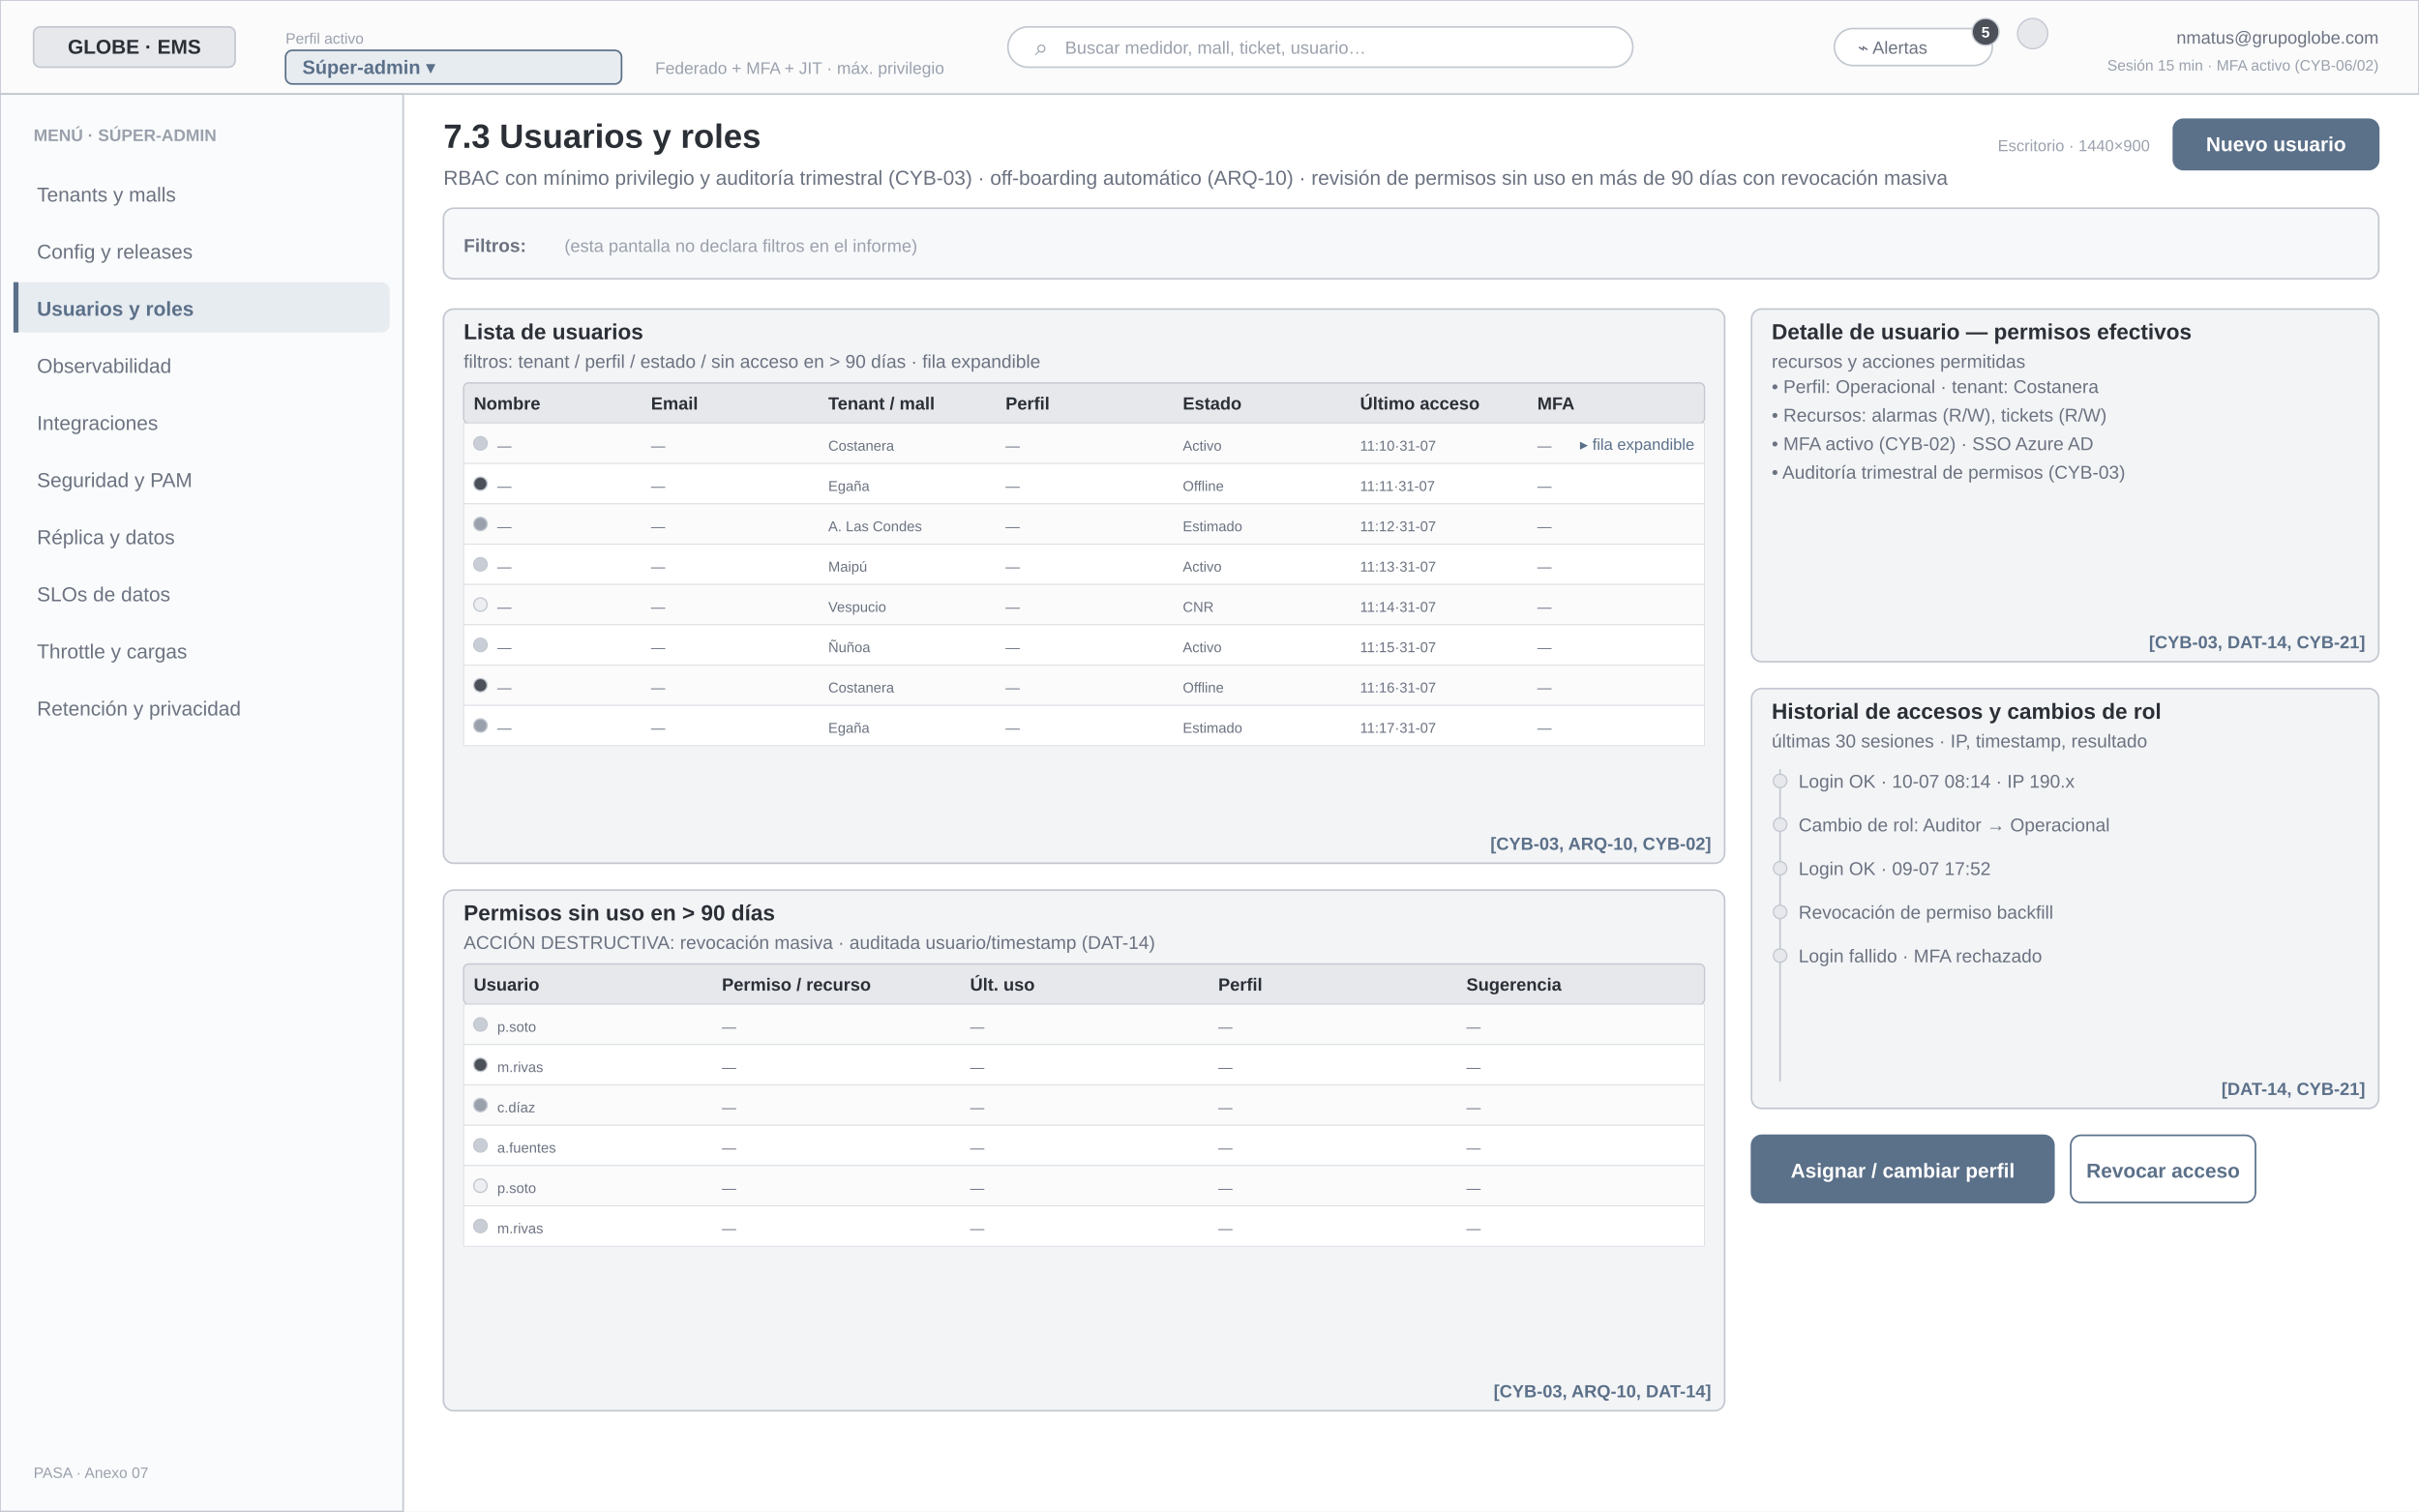
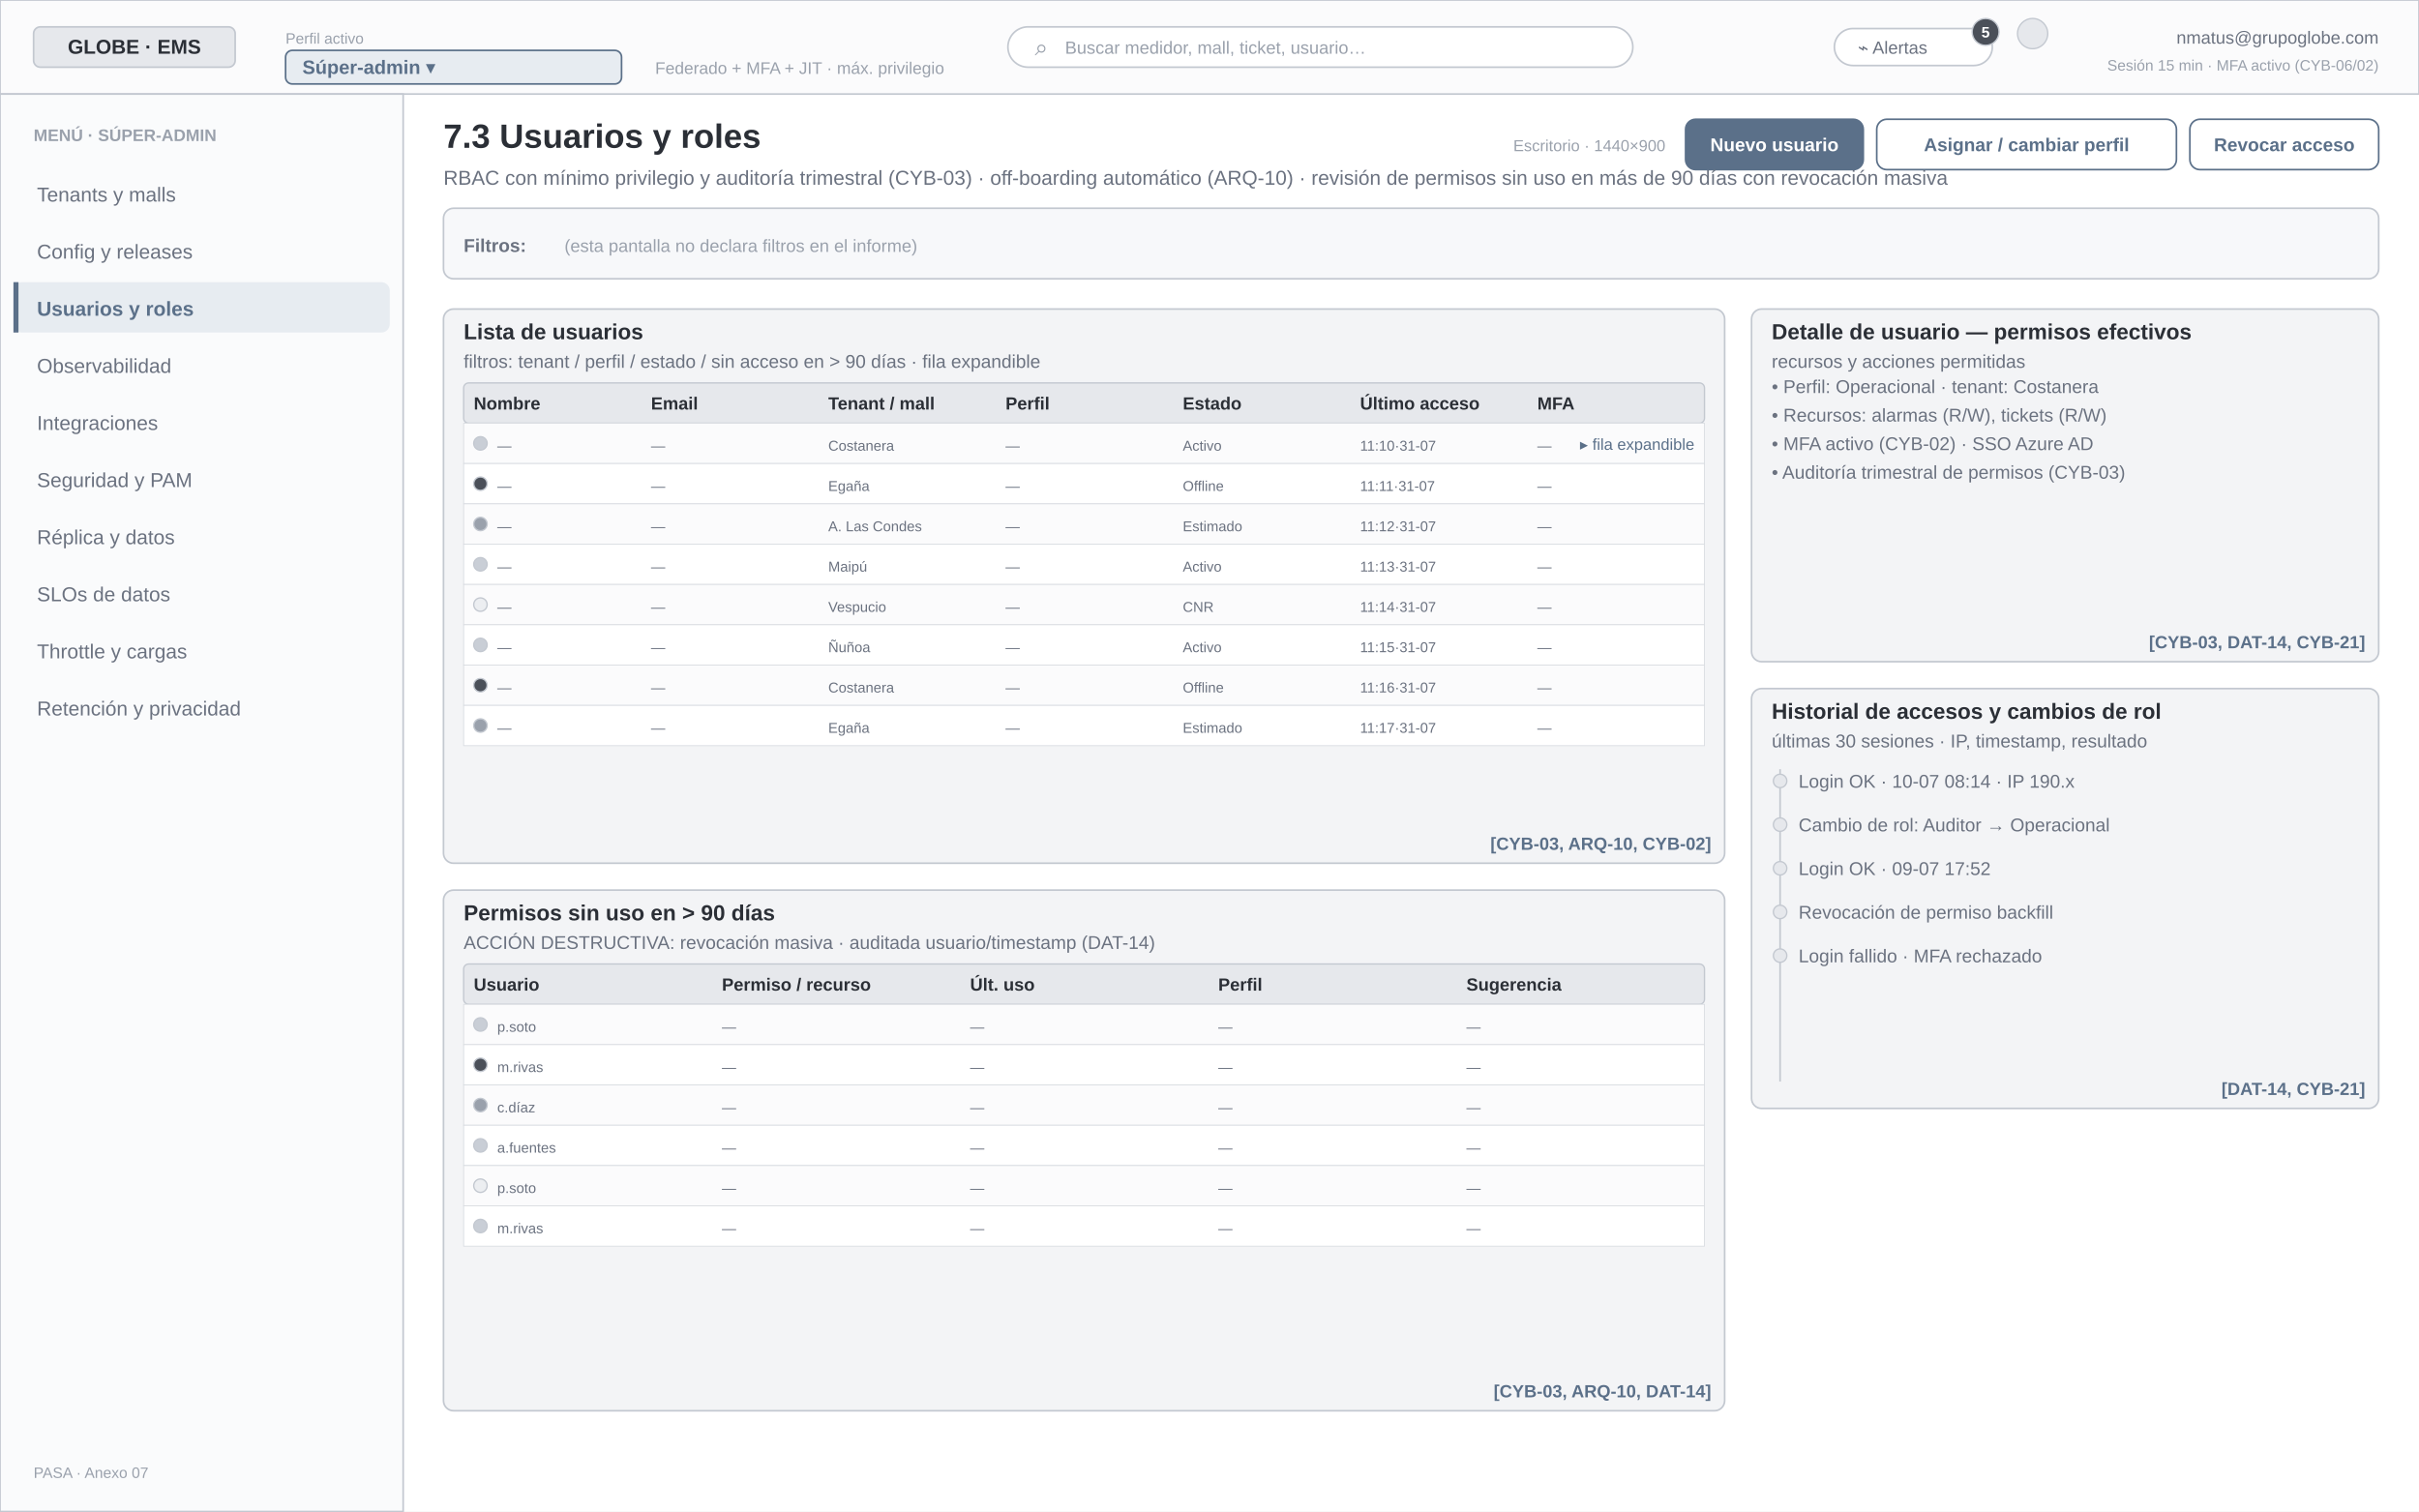
<svg xmlns="http://www.w3.org/2000/svg" viewBox="0 0 1440 900" width="1440" height="900" font-family="'Segoe UI', 'Helvetica Neue', Arial, sans-serif">
  <rect x="0" y="0" width="1440" height="900" rx="0" fill="#ffffff" stroke="none" stroke-width="1" />
  <rect x="0" y="0" width="1440" height="56" rx="0" fill="#fbfbfc" stroke="#c3c8d0" stroke-width="1" />
  <rect x="20" y="16" width="120" height="24" rx="4" fill="#e6e8ec" stroke="#c3c8d0" stroke-width="1" />
  <text x="80" y="32" font-family="'Segoe UI', 'Helvetica Neue', Arial, sans-serif" font-size="12" fill="#2b2f36" font-weight="700" text-anchor="middle">GLOBE · EMS</text>
  <text x="170" y="26" font-family="'Segoe UI', 'Helvetica Neue', Arial, sans-serif" font-size="9" fill="#9aa1ac" font-weight="normal" text-anchor="start">Perfil activo</text>
  <rect x="170" y="30" width="200" height="20" rx="4" fill="#e7ecf1" stroke="#5b7089" stroke-width="1" />
  <text x="180" y="44" font-family="'Segoe UI', 'Helvetica Neue', Arial, sans-serif" font-size="11.5" fill="#5b7089" font-weight="600" text-anchor="start">Súper-admin  ▾</text>
  <text x="390" y="44" font-family="'Segoe UI', 'Helvetica Neue', Arial, sans-serif" font-size="10" fill="#9aa1ac" font-weight="normal" text-anchor="start">Federado + MFA + JIT · máx. privilegio</text>
  <rect x="600" y="16" width="372" height="24" rx="12" fill="#ffffff" stroke="#c3c8d0" stroke-width="1" />
  <text x="616" y="33" font-family="'Segoe UI', 'Helvetica Neue', Arial, sans-serif" font-size="14" fill="#9aa1ac" font-weight="normal" text-anchor="start">⌕</text>
  <text x="634" y="32" font-family="'Segoe UI', 'Helvetica Neue', Arial, sans-serif" font-size="10.5" fill="#9aa1ac" font-weight="normal" text-anchor="start">Buscar medidor, mall, ticket, usuario…</text>
  <rect x="1092" y="17" width="94" height="22" rx="11" fill="#ffffff" stroke="#c3c8d0" stroke-width="1" />
  <text x="1106" y="32" font-family="'Segoe UI', 'Helvetica Neue', Arial, sans-serif" font-size="10.5" fill="#6b7280" font-weight="normal" text-anchor="start">⌁ Alertas</text>
  <circle cx="1182" cy="19" r="8" fill="#4b5059" stroke="#c3c8d0" stroke-width="0.8" />
  <text x="1182" y="22.3" font-family="'Segoe UI', 'Helvetica Neue', Arial, sans-serif" font-size="9" fill="#ffffff" font-weight="700" text-anchor="middle">5</text>
  <circle cx="1210" cy="20" r="9" fill="#e6e8ec" stroke="#c3c8d0" stroke-width="0.8" />
  <text x="1416" y="26" font-family="'Segoe UI', 'Helvetica Neue', Arial, sans-serif" font-size="10.5" fill="#6b7280" font-weight="normal" text-anchor="end">nmatus@grupoglobe.com</text>
  <text x="1416" y="42" font-family="'Segoe UI', 'Helvetica Neue', Arial, sans-serif" font-size="9" fill="#9aa1ac" font-weight="normal" text-anchor="end">Sesión 15 min · MFA activo (CYB-06/02)</text>
  <rect x="0" y="56" width="240" height="844" rx="0" fill="#fafbfc" stroke="#c3c8d0" stroke-width="1" />
  <text x="20" y="84" font-family="'Segoe UI', 'Helvetica Neue', Arial, sans-serif" font-size="10" fill="#9aa1ac" font-weight="700" text-anchor="start">MENÚ · SÚPER-ADMIN</text>
  <text x="22" y="120" font-family="'Segoe UI', 'Helvetica Neue', Arial, sans-serif" font-size="12" fill="#6b7280" font-weight="normal" text-anchor="start">Tenants y malls</text>
  <text x="22" y="154" font-family="'Segoe UI', 'Helvetica Neue', Arial, sans-serif" font-size="12" fill="#6b7280" font-weight="normal" text-anchor="start">Config y releases</text>
  <rect x="8" y="168" width="224" height="30" rx="5" fill="#e7ecf1" stroke="none" stroke-width="1" />
  <rect x="8" y="168" width="3" height="30" rx="0" fill="#5b7089" stroke="none" stroke-width="1" />
  <text x="22" y="188" font-family="'Segoe UI', 'Helvetica Neue', Arial, sans-serif" font-size="12" fill="#5b7089" font-weight="700" text-anchor="start">Usuarios y roles</text>
  <text x="22" y="222" font-family="'Segoe UI', 'Helvetica Neue', Arial, sans-serif" font-size="12" fill="#6b7280" font-weight="normal" text-anchor="start">Observabilidad</text>
  <text x="22" y="256" font-family="'Segoe UI', 'Helvetica Neue', Arial, sans-serif" font-size="12" fill="#6b7280" font-weight="normal" text-anchor="start">Integraciones</text>
  <text x="22" y="290" font-family="'Segoe UI', 'Helvetica Neue', Arial, sans-serif" font-size="12" fill="#6b7280" font-weight="normal" text-anchor="start">Seguridad y PAM</text>
  <text x="22" y="324" font-family="'Segoe UI', 'Helvetica Neue', Arial, sans-serif" font-size="12" fill="#6b7280" font-weight="normal" text-anchor="start">Réplica y datos</text>
  <text x="22" y="358" font-family="'Segoe UI', 'Helvetica Neue', Arial, sans-serif" font-size="12" fill="#6b7280" font-weight="normal" text-anchor="start">SLOs de datos</text>
  <text x="22" y="392" font-family="'Segoe UI', 'Helvetica Neue', Arial, sans-serif" font-size="12" fill="#6b7280" font-weight="normal" text-anchor="start">Throttle y cargas</text>
  <text x="22" y="426" font-family="'Segoe UI', 'Helvetica Neue', Arial, sans-serif" font-size="12" fill="#6b7280" font-weight="normal" text-anchor="start">Retención y privacidad</text>
  <text x="20" y="880" font-family="'Segoe UI', 'Helvetica Neue', Arial, sans-serif" font-size="9" fill="#9aa1ac" font-weight="normal" text-anchor="start">PASA · Anexo 07</text>
  <text x="264" y="88" font-family="'Segoe UI', 'Helvetica Neue', Arial, sans-serif" font-size="20" fill="#2b2f36" font-weight="700" text-anchor="start">7.3  Usuarios y roles</text>
-   <rect x="1293.8" y="71" width="122.2" height="30" rx="6" fill="#5b7089" stroke="#5b7089" stroke-width="1" />
-   <text x="1354.9" y="90" font-family="'Segoe UI', 'Helvetica Neue', Arial, sans-serif" font-size="12" fill="#ffffff" font-weight="700" text-anchor="middle">Nuevo usuario</text>
-   <text x="1279.8" y="90" font-family="'Segoe UI', 'Helvetica Neue', Arial, sans-serif" font-size="9.5" fill="#9aa1ac" font-weight="normal" text-anchor="end">Escritorio · 1440×900</text>
+   <text x="991.4" y="90" font-family="'Segoe UI', 'Helvetica Neue', Arial, sans-serif" font-size="9.5" fill="#9aa1ac" font-weight="normal" text-anchor="end">Escritorio · 1440×900</text>
+   <rect x="1003.4" y="71" width="105.8" height="30" rx="6" fill="#5b7089" stroke="#5b7089" stroke-width="1" />
+   <text x="1056.3" y="90" font-family="'Segoe UI', 'Helvetica Neue', Arial, sans-serif" font-size="11" fill="#ffffff" font-weight="700" text-anchor="middle">Nuevo usuario</text>
+   <rect x="1117.2" y="71" width="178.4" height="30" rx="6" fill="#ffffff" stroke="#5b7089" stroke-width="1" />
+   <text x="1206.4" y="90" font-family="'Segoe UI', 'Helvetica Neue', Arial, sans-serif" font-size="11" fill="#5b7089" font-weight="600" text-anchor="middle">Asignar / cambiar perfil</text>
+   <rect x="1303.6" y="71" width="112.4" height="30" rx="6" fill="#ffffff" stroke="#5b7089" stroke-width="1" />
+   <text x="1359.8" y="90" font-family="'Segoe UI', 'Helvetica Neue', Arial, sans-serif" font-size="11" fill="#5b7089" font-weight="600" text-anchor="middle">Revocar acceso</text>
  <text x="264" y="110" font-family="'Segoe UI', 'Helvetica Neue', Arial, sans-serif" font-size="12" fill="#6b7280" font-weight="normal" text-anchor="start">RBAC con mínimo privilegio y auditoría trimestral (CYB-03) · off-boarding automático (ARQ-10) · revisión de permisos sin uso en más de 90 días con revocación masiva</text>
  <rect x="264" y="124" width="1152" height="42" rx="6" fill="#f7f8fa" stroke="#c3c8d0" stroke-width="1" />
  <text x="276" y="150" font-family="'Segoe UI', 'Helvetica Neue', Arial, sans-serif" font-size="11" fill="#6b7280" font-weight="700" text-anchor="start">Filtros:</text>
  <text x="336" y="150" font-family="'Segoe UI', 'Helvetica Neue', Arial, sans-serif" font-size="10.5" fill="#9aa1ac" font-weight="normal" text-anchor="start">(esta pantalla no declara filtros en el informe)</text>
  <rect x="264.0" y="184" width="762.667" height="330" rx="6" fill="#f3f4f6" stroke="#c3c8d0" stroke-width="1" />
  <text x="276.0" y="202" font-family="'Segoe UI', 'Helvetica Neue', Arial, sans-serif" font-size="13" fill="#2b2f36" font-weight="700" text-anchor="start">Lista de usuarios</text>
  <text x="276.0" y="219" font-family="'Segoe UI', 'Helvetica Neue', Arial, sans-serif" font-size="11" fill="#6b7280" font-weight="normal" text-anchor="start">filtros: tenant / perfil / estado / sin acceso en &gt; 90 días · fila expandible</text>
  <rect x="276.0" y="228" width="738.667" height="24" rx="3" fill="#e6e8ec" stroke="#c3c8d0" stroke-width="0.8" />
  <text x="282.0" y="243.84" font-family="'Segoe UI', 'Helvetica Neue', Arial, sans-serif" font-size="10.5" fill="#2b2f36" font-weight="700" text-anchor="start">Nombre</text>
  <text x="387.524" y="243.84" font-family="'Segoe UI', 'Helvetica Neue', Arial, sans-serif" font-size="10.5" fill="#2b2f36" font-weight="700" text-anchor="start">Email</text>
  <text x="493.048" y="243.84" font-family="'Segoe UI', 'Helvetica Neue', Arial, sans-serif" font-size="10.5" fill="#2b2f36" font-weight="700" text-anchor="start">Tenant / mall</text>
  <text x="598.571" y="243.84" font-family="'Segoe UI', 'Helvetica Neue', Arial, sans-serif" font-size="10.5" fill="#2b2f36" font-weight="700" text-anchor="start">Perfil</text>
  <text x="704.095" y="243.84" font-family="'Segoe UI', 'Helvetica Neue', Arial, sans-serif" font-size="10.5" fill="#2b2f36" font-weight="700" text-anchor="start">Estado</text>
  <text x="809.619" y="243.84" font-family="'Segoe UI', 'Helvetica Neue', Arial, sans-serif" font-size="10.5" fill="#2b2f36" font-weight="700" text-anchor="start">Último acceso</text>
  <text x="915.143" y="243.84" font-family="'Segoe UI', 'Helvetica Neue', Arial, sans-serif" font-size="10.5" fill="#2b2f36" font-weight="700" text-anchor="start">MFA</text>
  <rect x="276.0" y="252" width="738.667" height="24" rx="0" fill="#fbfbfc" stroke="#d9dce1" stroke-width="0.5" />
  <circle cx="286.0" cy="264.0" r="4" fill="#c9ced6" stroke="#c3c8d0" stroke-width="0.8" />
  <text x="296.0" y="268.32" font-family="'Segoe UI', 'Helvetica Neue', Arial, sans-serif" font-size="8.5" fill="#6b7280" font-weight="normal" text-anchor="start">—</text>
  <text x="387.524" y="268.32" font-family="'Segoe UI', 'Helvetica Neue', Arial, sans-serif" font-size="8.5" fill="#6b7280" font-weight="normal" text-anchor="start">—</text>
  <text x="493.048" y="268.32" font-family="'Segoe UI', 'Helvetica Neue', Arial, sans-serif" font-size="8.5" fill="#6b7280" font-weight="normal" text-anchor="start">Costanera</text>
  <text x="598.571" y="268.32" font-family="'Segoe UI', 'Helvetica Neue', Arial, sans-serif" font-size="8.5" fill="#6b7280" font-weight="normal" text-anchor="start">—</text>
  <text x="704.095" y="268.32" font-family="'Segoe UI', 'Helvetica Neue', Arial, sans-serif" font-size="8.5" fill="#6b7280" font-weight="normal" text-anchor="start">Activo</text>
  <text x="809.619" y="268.32" font-family="'Segoe UI', 'Helvetica Neue', Arial, sans-serif" font-size="8.5" fill="#6b7280" font-weight="normal" text-anchor="start">11:10·31-07</text>
  <text x="915.143" y="268.32" font-family="'Segoe UI', 'Helvetica Neue', Arial, sans-serif" font-size="8.5" fill="#6b7280" font-weight="normal" text-anchor="start">—</text>
  <rect x="276.0" y="276" width="738.667" height="24" rx="0" fill="#ffffff" stroke="#d9dce1" stroke-width="0.5" />
  <circle cx="286.0" cy="288.0" r="4" fill="#4b5059" stroke="#c3c8d0" stroke-width="0.8" />
  <text x="296.0" y="292.32" font-family="'Segoe UI', 'Helvetica Neue', Arial, sans-serif" font-size="8.5" fill="#6b7280" font-weight="normal" text-anchor="start">—</text>
  <text x="387.524" y="292.32" font-family="'Segoe UI', 'Helvetica Neue', Arial, sans-serif" font-size="8.5" fill="#6b7280" font-weight="normal" text-anchor="start">—</text>
  <text x="493.048" y="292.32" font-family="'Segoe UI', 'Helvetica Neue', Arial, sans-serif" font-size="8.5" fill="#6b7280" font-weight="normal" text-anchor="start">Egaña</text>
  <text x="598.571" y="292.32" font-family="'Segoe UI', 'Helvetica Neue', Arial, sans-serif" font-size="8.5" fill="#6b7280" font-weight="normal" text-anchor="start">—</text>
  <text x="704.095" y="292.32" font-family="'Segoe UI', 'Helvetica Neue', Arial, sans-serif" font-size="8.5" fill="#6b7280" font-weight="normal" text-anchor="start">Offline</text>
  <text x="809.619" y="292.32" font-family="'Segoe UI', 'Helvetica Neue', Arial, sans-serif" font-size="8.5" fill="#6b7280" font-weight="normal" text-anchor="start">11:11·31-07</text>
  <text x="915.143" y="292.32" font-family="'Segoe UI', 'Helvetica Neue', Arial, sans-serif" font-size="8.5" fill="#6b7280" font-weight="normal" text-anchor="start">—</text>
  <rect x="276.0" y="300" width="738.667" height="24" rx="0" fill="#fbfbfc" stroke="#d9dce1" stroke-width="0.5" />
  <circle cx="286.0" cy="312.0" r="4" fill="#9aa1ac" stroke="#c3c8d0" stroke-width="0.8" />
  <text x="296.0" y="316.32" font-family="'Segoe UI', 'Helvetica Neue', Arial, sans-serif" font-size="8.5" fill="#6b7280" font-weight="normal" text-anchor="start">—</text>
  <text x="387.524" y="316.32" font-family="'Segoe UI', 'Helvetica Neue', Arial, sans-serif" font-size="8.5" fill="#6b7280" font-weight="normal" text-anchor="start">—</text>
  <text x="493.048" y="316.32" font-family="'Segoe UI', 'Helvetica Neue', Arial, sans-serif" font-size="8.5" fill="#6b7280" font-weight="normal" text-anchor="start">A. Las Condes</text>
  <text x="598.571" y="316.32" font-family="'Segoe UI', 'Helvetica Neue', Arial, sans-serif" font-size="8.5" fill="#6b7280" font-weight="normal" text-anchor="start">—</text>
  <text x="704.095" y="316.32" font-family="'Segoe UI', 'Helvetica Neue', Arial, sans-serif" font-size="8.5" fill="#6b7280" font-weight="normal" text-anchor="start">Estimado</text>
  <text x="809.619" y="316.32" font-family="'Segoe UI', 'Helvetica Neue', Arial, sans-serif" font-size="8.5" fill="#6b7280" font-weight="normal" text-anchor="start">11:12·31-07</text>
  <text x="915.143" y="316.32" font-family="'Segoe UI', 'Helvetica Neue', Arial, sans-serif" font-size="8.5" fill="#6b7280" font-weight="normal" text-anchor="start">—</text>
  <rect x="276.0" y="324" width="738.667" height="24" rx="0" fill="#ffffff" stroke="#d9dce1" stroke-width="0.5" />
  <circle cx="286.0" cy="336.0" r="4" fill="#c9ced6" stroke="#c3c8d0" stroke-width="0.8" />
  <text x="296.0" y="340.32" font-family="'Segoe UI', 'Helvetica Neue', Arial, sans-serif" font-size="8.5" fill="#6b7280" font-weight="normal" text-anchor="start">—</text>
  <text x="387.524" y="340.32" font-family="'Segoe UI', 'Helvetica Neue', Arial, sans-serif" font-size="8.5" fill="#6b7280" font-weight="normal" text-anchor="start">—</text>
  <text x="493.048" y="340.32" font-family="'Segoe UI', 'Helvetica Neue', Arial, sans-serif" font-size="8.5" fill="#6b7280" font-weight="normal" text-anchor="start">Maipú</text>
  <text x="598.571" y="340.32" font-family="'Segoe UI', 'Helvetica Neue', Arial, sans-serif" font-size="8.5" fill="#6b7280" font-weight="normal" text-anchor="start">—</text>
  <text x="704.095" y="340.32" font-family="'Segoe UI', 'Helvetica Neue', Arial, sans-serif" font-size="8.5" fill="#6b7280" font-weight="normal" text-anchor="start">Activo</text>
  <text x="809.619" y="340.32" font-family="'Segoe UI', 'Helvetica Neue', Arial, sans-serif" font-size="8.5" fill="#6b7280" font-weight="normal" text-anchor="start">11:13·31-07</text>
  <text x="915.143" y="340.32" font-family="'Segoe UI', 'Helvetica Neue', Arial, sans-serif" font-size="8.5" fill="#6b7280" font-weight="normal" text-anchor="start">—</text>
  <rect x="276.0" y="348" width="738.667" height="24" rx="0" fill="#fbfbfc" stroke="#d9dce1" stroke-width="0.5" />
  <circle cx="286.0" cy="360.0" r="4" fill="#eceef1" stroke="#c3c8d0" stroke-width="0.8" />
  <text x="296.0" y="364.32" font-family="'Segoe UI', 'Helvetica Neue', Arial, sans-serif" font-size="8.5" fill="#6b7280" font-weight="normal" text-anchor="start">—</text>
  <text x="387.524" y="364.32" font-family="'Segoe UI', 'Helvetica Neue', Arial, sans-serif" font-size="8.5" fill="#6b7280" font-weight="normal" text-anchor="start">—</text>
  <text x="493.048" y="364.32" font-family="'Segoe UI', 'Helvetica Neue', Arial, sans-serif" font-size="8.5" fill="#6b7280" font-weight="normal" text-anchor="start">Vespucio</text>
  <text x="598.571" y="364.32" font-family="'Segoe UI', 'Helvetica Neue', Arial, sans-serif" font-size="8.5" fill="#6b7280" font-weight="normal" text-anchor="start">—</text>
  <text x="704.095" y="364.32" font-family="'Segoe UI', 'Helvetica Neue', Arial, sans-serif" font-size="8.5" fill="#6b7280" font-weight="normal" text-anchor="start">CNR</text>
  <text x="809.619" y="364.32" font-family="'Segoe UI', 'Helvetica Neue', Arial, sans-serif" font-size="8.5" fill="#6b7280" font-weight="normal" text-anchor="start">11:14·31-07</text>
  <text x="915.143" y="364.32" font-family="'Segoe UI', 'Helvetica Neue', Arial, sans-serif" font-size="8.5" fill="#6b7280" font-weight="normal" text-anchor="start">—</text>
  <rect x="276.0" y="372" width="738.667" height="24" rx="0" fill="#ffffff" stroke="#d9dce1" stroke-width="0.5" />
  <circle cx="286.0" cy="384.0" r="4" fill="#c9ced6" stroke="#c3c8d0" stroke-width="0.8" />
  <text x="296.0" y="388.32" font-family="'Segoe UI', 'Helvetica Neue', Arial, sans-serif" font-size="8.5" fill="#6b7280" font-weight="normal" text-anchor="start">—</text>
  <text x="387.524" y="388.32" font-family="'Segoe UI', 'Helvetica Neue', Arial, sans-serif" font-size="8.5" fill="#6b7280" font-weight="normal" text-anchor="start">—</text>
  <text x="493.048" y="388.32" font-family="'Segoe UI', 'Helvetica Neue', Arial, sans-serif" font-size="8.5" fill="#6b7280" font-weight="normal" text-anchor="start">Ñuñoa</text>
  <text x="598.571" y="388.32" font-family="'Segoe UI', 'Helvetica Neue', Arial, sans-serif" font-size="8.5" fill="#6b7280" font-weight="normal" text-anchor="start">—</text>
  <text x="704.095" y="388.32" font-family="'Segoe UI', 'Helvetica Neue', Arial, sans-serif" font-size="8.5" fill="#6b7280" font-weight="normal" text-anchor="start">Activo</text>
  <text x="809.619" y="388.32" font-family="'Segoe UI', 'Helvetica Neue', Arial, sans-serif" font-size="8.5" fill="#6b7280" font-weight="normal" text-anchor="start">11:15·31-07</text>
  <text x="915.143" y="388.32" font-family="'Segoe UI', 'Helvetica Neue', Arial, sans-serif" font-size="8.5" fill="#6b7280" font-weight="normal" text-anchor="start">—</text>
  <rect x="276.0" y="396" width="738.667" height="24" rx="0" fill="#fbfbfc" stroke="#d9dce1" stroke-width="0.5" />
  <circle cx="286.0" cy="408.0" r="4" fill="#4b5059" stroke="#c3c8d0" stroke-width="0.8" />
  <text x="296.0" y="412.32" font-family="'Segoe UI', 'Helvetica Neue', Arial, sans-serif" font-size="8.5" fill="#6b7280" font-weight="normal" text-anchor="start">—</text>
  <text x="387.524" y="412.32" font-family="'Segoe UI', 'Helvetica Neue', Arial, sans-serif" font-size="8.5" fill="#6b7280" font-weight="normal" text-anchor="start">—</text>
  <text x="493.048" y="412.32" font-family="'Segoe UI', 'Helvetica Neue', Arial, sans-serif" font-size="8.5" fill="#6b7280" font-weight="normal" text-anchor="start">Costanera</text>
  <text x="598.571" y="412.32" font-family="'Segoe UI', 'Helvetica Neue', Arial, sans-serif" font-size="8.5" fill="#6b7280" font-weight="normal" text-anchor="start">—</text>
  <text x="704.095" y="412.32" font-family="'Segoe UI', 'Helvetica Neue', Arial, sans-serif" font-size="8.5" fill="#6b7280" font-weight="normal" text-anchor="start">Offline</text>
  <text x="809.619" y="412.32" font-family="'Segoe UI', 'Helvetica Neue', Arial, sans-serif" font-size="8.5" fill="#6b7280" font-weight="normal" text-anchor="start">11:16·31-07</text>
  <text x="915.143" y="412.32" font-family="'Segoe UI', 'Helvetica Neue', Arial, sans-serif" font-size="8.5" fill="#6b7280" font-weight="normal" text-anchor="start">—</text>
  <rect x="276.0" y="420" width="738.667" height="24" rx="0" fill="#ffffff" stroke="#d9dce1" stroke-width="0.5" />
  <circle cx="286.0" cy="432.0" r="4" fill="#9aa1ac" stroke="#c3c8d0" stroke-width="0.8" />
  <text x="296.0" y="436.32" font-family="'Segoe UI', 'Helvetica Neue', Arial, sans-serif" font-size="8.5" fill="#6b7280" font-weight="normal" text-anchor="start">—</text>
  <text x="387.524" y="436.32" font-family="'Segoe UI', 'Helvetica Neue', Arial, sans-serif" font-size="8.5" fill="#6b7280" font-weight="normal" text-anchor="start">—</text>
  <text x="493.048" y="436.32" font-family="'Segoe UI', 'Helvetica Neue', Arial, sans-serif" font-size="8.5" fill="#6b7280" font-weight="normal" text-anchor="start">Egaña</text>
  <text x="598.571" y="436.32" font-family="'Segoe UI', 'Helvetica Neue', Arial, sans-serif" font-size="8.5" fill="#6b7280" font-weight="normal" text-anchor="start">—</text>
  <text x="704.095" y="436.32" font-family="'Segoe UI', 'Helvetica Neue', Arial, sans-serif" font-size="8.5" fill="#6b7280" font-weight="normal" text-anchor="start">Estimado</text>
  <text x="809.619" y="436.32" font-family="'Segoe UI', 'Helvetica Neue', Arial, sans-serif" font-size="8.5" fill="#6b7280" font-weight="normal" text-anchor="start">11:17·31-07</text>
  <text x="915.143" y="436.32" font-family="'Segoe UI', 'Helvetica Neue', Arial, sans-serif" font-size="8.5" fill="#6b7280" font-weight="normal" text-anchor="start">—</text>
  <text x="1008.667" y="267.84" font-family="'Segoe UI', 'Helvetica Neue', Arial, sans-serif" font-size="9.5" fill="#5b7089" font-weight="normal" text-anchor="end">▸ fila expandible</text>
  <text x="1018.667" y="506" font-family="'Segoe UI', 'Helvetica Neue', Arial, sans-serif" font-size="10.5" fill="#5b7089" font-weight="600" text-anchor="end">[CYB-03, ARQ-10, CYB-02]</text>
  <rect x="264.0" y="530" width="762.667" height="310" rx="6" fill="#f3f4f6" stroke="#c3c8d0" stroke-width="1" />
  <text x="276.0" y="548" font-family="'Segoe UI', 'Helvetica Neue', Arial, sans-serif" font-size="13" fill="#2b2f36" font-weight="700" text-anchor="start">Permisos sin uso en &gt; 90 días</text>
  <text x="276.0" y="565" font-family="'Segoe UI', 'Helvetica Neue', Arial, sans-serif" font-size="11" fill="#6b7280" font-weight="normal" text-anchor="start">ACCIÓN DESTRUCTIVA: revocación masiva · auditada usuario/timestamp (DAT-14)</text>
  <rect x="276.0" y="574" width="738.667" height="24" rx="3" fill="#e6e8ec" stroke="#c3c8d0" stroke-width="0.8" />
  <text x="282.0" y="589.84" font-family="'Segoe UI', 'Helvetica Neue', Arial, sans-serif" font-size="10.5" fill="#2b2f36" font-weight="700" text-anchor="start">Usuario</text>
  <text x="429.733" y="589.84" font-family="'Segoe UI', 'Helvetica Neue', Arial, sans-serif" font-size="10.5" fill="#2b2f36" font-weight="700" text-anchor="start">Permiso / recurso</text>
  <text x="577.467" y="589.84" font-family="'Segoe UI', 'Helvetica Neue', Arial, sans-serif" font-size="10.5" fill="#2b2f36" font-weight="700" text-anchor="start">Últ. uso</text>
  <text x="725.2" y="589.84" font-family="'Segoe UI', 'Helvetica Neue', Arial, sans-serif" font-size="10.5" fill="#2b2f36" font-weight="700" text-anchor="start">Perfil</text>
  <text x="872.933" y="589.84" font-family="'Segoe UI', 'Helvetica Neue', Arial, sans-serif" font-size="10.5" fill="#2b2f36" font-weight="700" text-anchor="start">Sugerencia</text>
  <rect x="276.0" y="598" width="738.667" height="24" rx="0" fill="#fbfbfc" stroke="#d9dce1" stroke-width="0.5" />
  <circle cx="286.0" cy="610.0" r="4" fill="#c9ced6" stroke="#c3c8d0" stroke-width="0.8" />
  <text x="296.0" y="614.32" font-family="'Segoe UI', 'Helvetica Neue', Arial, sans-serif" font-size="8.5" fill="#6b7280" font-weight="normal" text-anchor="start">p.soto</text>
  <text x="429.733" y="614.32" font-family="'Segoe UI', 'Helvetica Neue', Arial, sans-serif" font-size="8.5" fill="#6b7280" font-weight="normal" text-anchor="start">—</text>
  <text x="577.467" y="614.32" font-family="'Segoe UI', 'Helvetica Neue', Arial, sans-serif" font-size="8.5" fill="#6b7280" font-weight="normal" text-anchor="start">—</text>
  <text x="725.2" y="614.32" font-family="'Segoe UI', 'Helvetica Neue', Arial, sans-serif" font-size="8.5" fill="#6b7280" font-weight="normal" text-anchor="start">—</text>
  <text x="872.933" y="614.32" font-family="'Segoe UI', 'Helvetica Neue', Arial, sans-serif" font-size="8.5" fill="#6b7280" font-weight="normal" text-anchor="start">—</text>
  <rect x="276.0" y="622" width="738.667" height="24" rx="0" fill="#ffffff" stroke="#d9dce1" stroke-width="0.5" />
  <circle cx="286.0" cy="634.0" r="4" fill="#4b5059" stroke="#c3c8d0" stroke-width="0.8" />
  <text x="296.0" y="638.32" font-family="'Segoe UI', 'Helvetica Neue', Arial, sans-serif" font-size="8.5" fill="#6b7280" font-weight="normal" text-anchor="start">m.rivas</text>
  <text x="429.733" y="638.32" font-family="'Segoe UI', 'Helvetica Neue', Arial, sans-serif" font-size="8.5" fill="#6b7280" font-weight="normal" text-anchor="start">—</text>
  <text x="577.467" y="638.32" font-family="'Segoe UI', 'Helvetica Neue', Arial, sans-serif" font-size="8.5" fill="#6b7280" font-weight="normal" text-anchor="start">—</text>
  <text x="725.2" y="638.32" font-family="'Segoe UI', 'Helvetica Neue', Arial, sans-serif" font-size="8.5" fill="#6b7280" font-weight="normal" text-anchor="start">—</text>
  <text x="872.933" y="638.32" font-family="'Segoe UI', 'Helvetica Neue', Arial, sans-serif" font-size="8.5" fill="#6b7280" font-weight="normal" text-anchor="start">—</text>
  <rect x="276.0" y="646" width="738.667" height="24" rx="0" fill="#fbfbfc" stroke="#d9dce1" stroke-width="0.5" />
  <circle cx="286.0" cy="658.0" r="4" fill="#9aa1ac" stroke="#c3c8d0" stroke-width="0.8" />
  <text x="296.0" y="662.32" font-family="'Segoe UI', 'Helvetica Neue', Arial, sans-serif" font-size="8.5" fill="#6b7280" font-weight="normal" text-anchor="start">c.díaz</text>
  <text x="429.733" y="662.32" font-family="'Segoe UI', 'Helvetica Neue', Arial, sans-serif" font-size="8.5" fill="#6b7280" font-weight="normal" text-anchor="start">—</text>
  <text x="577.467" y="662.32" font-family="'Segoe UI', 'Helvetica Neue', Arial, sans-serif" font-size="8.5" fill="#6b7280" font-weight="normal" text-anchor="start">—</text>
  <text x="725.2" y="662.32" font-family="'Segoe UI', 'Helvetica Neue', Arial, sans-serif" font-size="8.5" fill="#6b7280" font-weight="normal" text-anchor="start">—</text>
  <text x="872.933" y="662.32" font-family="'Segoe UI', 'Helvetica Neue', Arial, sans-serif" font-size="8.5" fill="#6b7280" font-weight="normal" text-anchor="start">—</text>
  <rect x="276.0" y="670" width="738.667" height="24" rx="0" fill="#ffffff" stroke="#d9dce1" stroke-width="0.5" />
  <circle cx="286.0" cy="682.0" r="4" fill="#c9ced6" stroke="#c3c8d0" stroke-width="0.8" />
  <text x="296.0" y="686.32" font-family="'Segoe UI', 'Helvetica Neue', Arial, sans-serif" font-size="8.5" fill="#6b7280" font-weight="normal" text-anchor="start">a.fuentes</text>
  <text x="429.733" y="686.32" font-family="'Segoe UI', 'Helvetica Neue', Arial, sans-serif" font-size="8.5" fill="#6b7280" font-weight="normal" text-anchor="start">—</text>
  <text x="577.467" y="686.32" font-family="'Segoe UI', 'Helvetica Neue', Arial, sans-serif" font-size="8.5" fill="#6b7280" font-weight="normal" text-anchor="start">—</text>
  <text x="725.2" y="686.32" font-family="'Segoe UI', 'Helvetica Neue', Arial, sans-serif" font-size="8.5" fill="#6b7280" font-weight="normal" text-anchor="start">—</text>
  <text x="872.933" y="686.32" font-family="'Segoe UI', 'Helvetica Neue', Arial, sans-serif" font-size="8.5" fill="#6b7280" font-weight="normal" text-anchor="start">—</text>
  <rect x="276.0" y="694" width="738.667" height="24" rx="0" fill="#fbfbfc" stroke="#d9dce1" stroke-width="0.5" />
  <circle cx="286.0" cy="706.0" r="4" fill="#eceef1" stroke="#c3c8d0" stroke-width="0.8" />
  <text x="296.0" y="710.32" font-family="'Segoe UI', 'Helvetica Neue', Arial, sans-serif" font-size="8.5" fill="#6b7280" font-weight="normal" text-anchor="start">p.soto</text>
  <text x="429.733" y="710.32" font-family="'Segoe UI', 'Helvetica Neue', Arial, sans-serif" font-size="8.5" fill="#6b7280" font-weight="normal" text-anchor="start">—</text>
  <text x="577.467" y="710.32" font-family="'Segoe UI', 'Helvetica Neue', Arial, sans-serif" font-size="8.5" fill="#6b7280" font-weight="normal" text-anchor="start">—</text>
  <text x="725.2" y="710.32" font-family="'Segoe UI', 'Helvetica Neue', Arial, sans-serif" font-size="8.5" fill="#6b7280" font-weight="normal" text-anchor="start">—</text>
  <text x="872.933" y="710.32" font-family="'Segoe UI', 'Helvetica Neue', Arial, sans-serif" font-size="8.5" fill="#6b7280" font-weight="normal" text-anchor="start">—</text>
  <rect x="276.0" y="718" width="738.667" height="24" rx="0" fill="#ffffff" stroke="#d9dce1" stroke-width="0.5" />
  <circle cx="286.0" cy="730.0" r="4" fill="#c9ced6" stroke="#c3c8d0" stroke-width="0.8" />
  <text x="296.0" y="734.32" font-family="'Segoe UI', 'Helvetica Neue', Arial, sans-serif" font-size="8.5" fill="#6b7280" font-weight="normal" text-anchor="start">m.rivas</text>
  <text x="429.733" y="734.32" font-family="'Segoe UI', 'Helvetica Neue', Arial, sans-serif" font-size="8.5" fill="#6b7280" font-weight="normal" text-anchor="start">—</text>
  <text x="577.467" y="734.32" font-family="'Segoe UI', 'Helvetica Neue', Arial, sans-serif" font-size="8.5" fill="#6b7280" font-weight="normal" text-anchor="start">—</text>
  <text x="725.2" y="734.32" font-family="'Segoe UI', 'Helvetica Neue', Arial, sans-serif" font-size="8.5" fill="#6b7280" font-weight="normal" text-anchor="start">—</text>
  <text x="872.933" y="734.32" font-family="'Segoe UI', 'Helvetica Neue', Arial, sans-serif" font-size="8.5" fill="#6b7280" font-weight="normal" text-anchor="start">—</text>
  <text x="1018.667" y="832" font-family="'Segoe UI', 'Helvetica Neue', Arial, sans-serif" font-size="10.5" fill="#5b7089" font-weight="600" text-anchor="end">[CYB-03, ARQ-10, DAT-14]</text>
  <rect x="1042.667" y="184" width="373.333" height="210" rx="6" fill="#f3f4f6" stroke="#c3c8d0" stroke-width="1" />
  <text x="1054.667" y="202" font-family="'Segoe UI', 'Helvetica Neue', Arial, sans-serif" font-size="13" fill="#2b2f36" font-weight="700" text-anchor="start">Detalle de usuario — permisos efectivos</text>
  <text x="1054.667" y="219" font-family="'Segoe UI', 'Helvetica Neue', Arial, sans-serif" font-size="11" fill="#6b7280" font-weight="normal" text-anchor="start">recursos y acciones permitidas</text>
  <text x="1054.667" y="234" font-family="'Segoe UI', 'Helvetica Neue', Arial, sans-serif" font-size="11" fill="#6b7280" font-weight="normal" text-anchor="start">• Perfil: Operacional · tenant: Costanera</text>
  <text x="1054.667" y="251" font-family="'Segoe UI', 'Helvetica Neue', Arial, sans-serif" font-size="11" fill="#6b7280" font-weight="normal" text-anchor="start">• Recursos: alarmas (R/W), tickets (R/W)</text>
  <text x="1054.667" y="268" font-family="'Segoe UI', 'Helvetica Neue', Arial, sans-serif" font-size="11" fill="#6b7280" font-weight="normal" text-anchor="start">• MFA activo (CYB-02) · SSO Azure AD</text>
  <text x="1054.667" y="285" font-family="'Segoe UI', 'Helvetica Neue', Arial, sans-serif" font-size="11" fill="#6b7280" font-weight="normal" text-anchor="start">• Auditoría trimestral de permisos (CYB-03)</text>
  <text x="1408" y="386" font-family="'Segoe UI', 'Helvetica Neue', Arial, sans-serif" font-size="10.5" fill="#5b7089" font-weight="600" text-anchor="end">[CYB-03, DAT-14, CYB-21]</text>
  <rect x="1042.667" y="410" width="373.333" height="250" rx="6" fill="#f3f4f6" stroke="#c3c8d0" stroke-width="1" />
  <text x="1054.667" y="428" font-family="'Segoe UI', 'Helvetica Neue', Arial, sans-serif" font-size="13" fill="#2b2f36" font-weight="700" text-anchor="start">Historial de accesos y cambios de rol</text>
  <text x="1054.667" y="445" font-family="'Segoe UI', 'Helvetica Neue', Arial, sans-serif" font-size="11" fill="#6b7280" font-weight="normal" text-anchor="start">últimas 30 sesiones · IP, timestamp, resultado</text>
  <line x1="1059.667" y1="458" x2="1059.667" y2="644" stroke="#c3c8d0" stroke-width="1" />
  <circle cx="1059.667" cy="465" r="4" fill="#e6e8ec" stroke="#c3c8d0" stroke-width="0.8" />
  <text x="1070.667" y="469" font-family="'Segoe UI', 'Helvetica Neue', Arial, sans-serif" font-size="11" fill="#6b7280" font-weight="normal" text-anchor="start">Login OK · 10-07 08:14 · IP 190.x</text>
  <circle cx="1059.667" cy="491" r="4" fill="#e6e8ec" stroke="#c3c8d0" stroke-width="0.8" />
  <text x="1070.667" y="495" font-family="'Segoe UI', 'Helvetica Neue', Arial, sans-serif" font-size="11" fill="#6b7280" font-weight="normal" text-anchor="start">Cambio de rol: Auditor → Operacional</text>
  <circle cx="1059.667" cy="517" r="4" fill="#e6e8ec" stroke="#c3c8d0" stroke-width="0.8" />
  <text x="1070.667" y="521" font-family="'Segoe UI', 'Helvetica Neue', Arial, sans-serif" font-size="11" fill="#6b7280" font-weight="normal" text-anchor="start">Login OK · 09-07 17:52</text>
  <circle cx="1059.667" cy="543" r="4" fill="#e6e8ec" stroke="#c3c8d0" stroke-width="0.8" />
  <text x="1070.667" y="547" font-family="'Segoe UI', 'Helvetica Neue', Arial, sans-serif" font-size="11" fill="#6b7280" font-weight="normal" text-anchor="start">Revocación de permiso backfill</text>
  <circle cx="1059.667" cy="569" r="4" fill="#e6e8ec" stroke="#c3c8d0" stroke-width="0.8" />
  <text x="1070.667" y="573" font-family="'Segoe UI', 'Helvetica Neue', Arial, sans-serif" font-size="11" fill="#6b7280" font-weight="normal" text-anchor="start">Login fallido · MFA rechazado</text>
  <text x="1408" y="652" font-family="'Segoe UI', 'Helvetica Neue', Arial, sans-serif" font-size="10.5" fill="#5b7089" font-weight="600" text-anchor="end">[DAT-14, CYB-21]</text>
-   <rect x="1042.667" y="676" width="180" height="40" rx="6" fill="#5b7089" stroke="#5b7089" stroke-width="1" />
-   <text x="1132.667" y="701.2" font-family="'Segoe UI', 'Helvetica Neue', Arial, sans-serif" font-size="12" fill="#ffffff" font-weight="600" text-anchor="middle">Asignar / cambiar perfil</text>
-   <rect x="1232.667" y="676" width="110" height="40" rx="6" fill="#ffffff" stroke="#5b7089" stroke-width="1" />
-   <text x="1287.667" y="701.2" font-family="'Segoe UI', 'Helvetica Neue', Arial, sans-serif" font-size="12" fill="#5b7089" font-weight="600" text-anchor="middle">Revocar acceso</text>
</svg>
